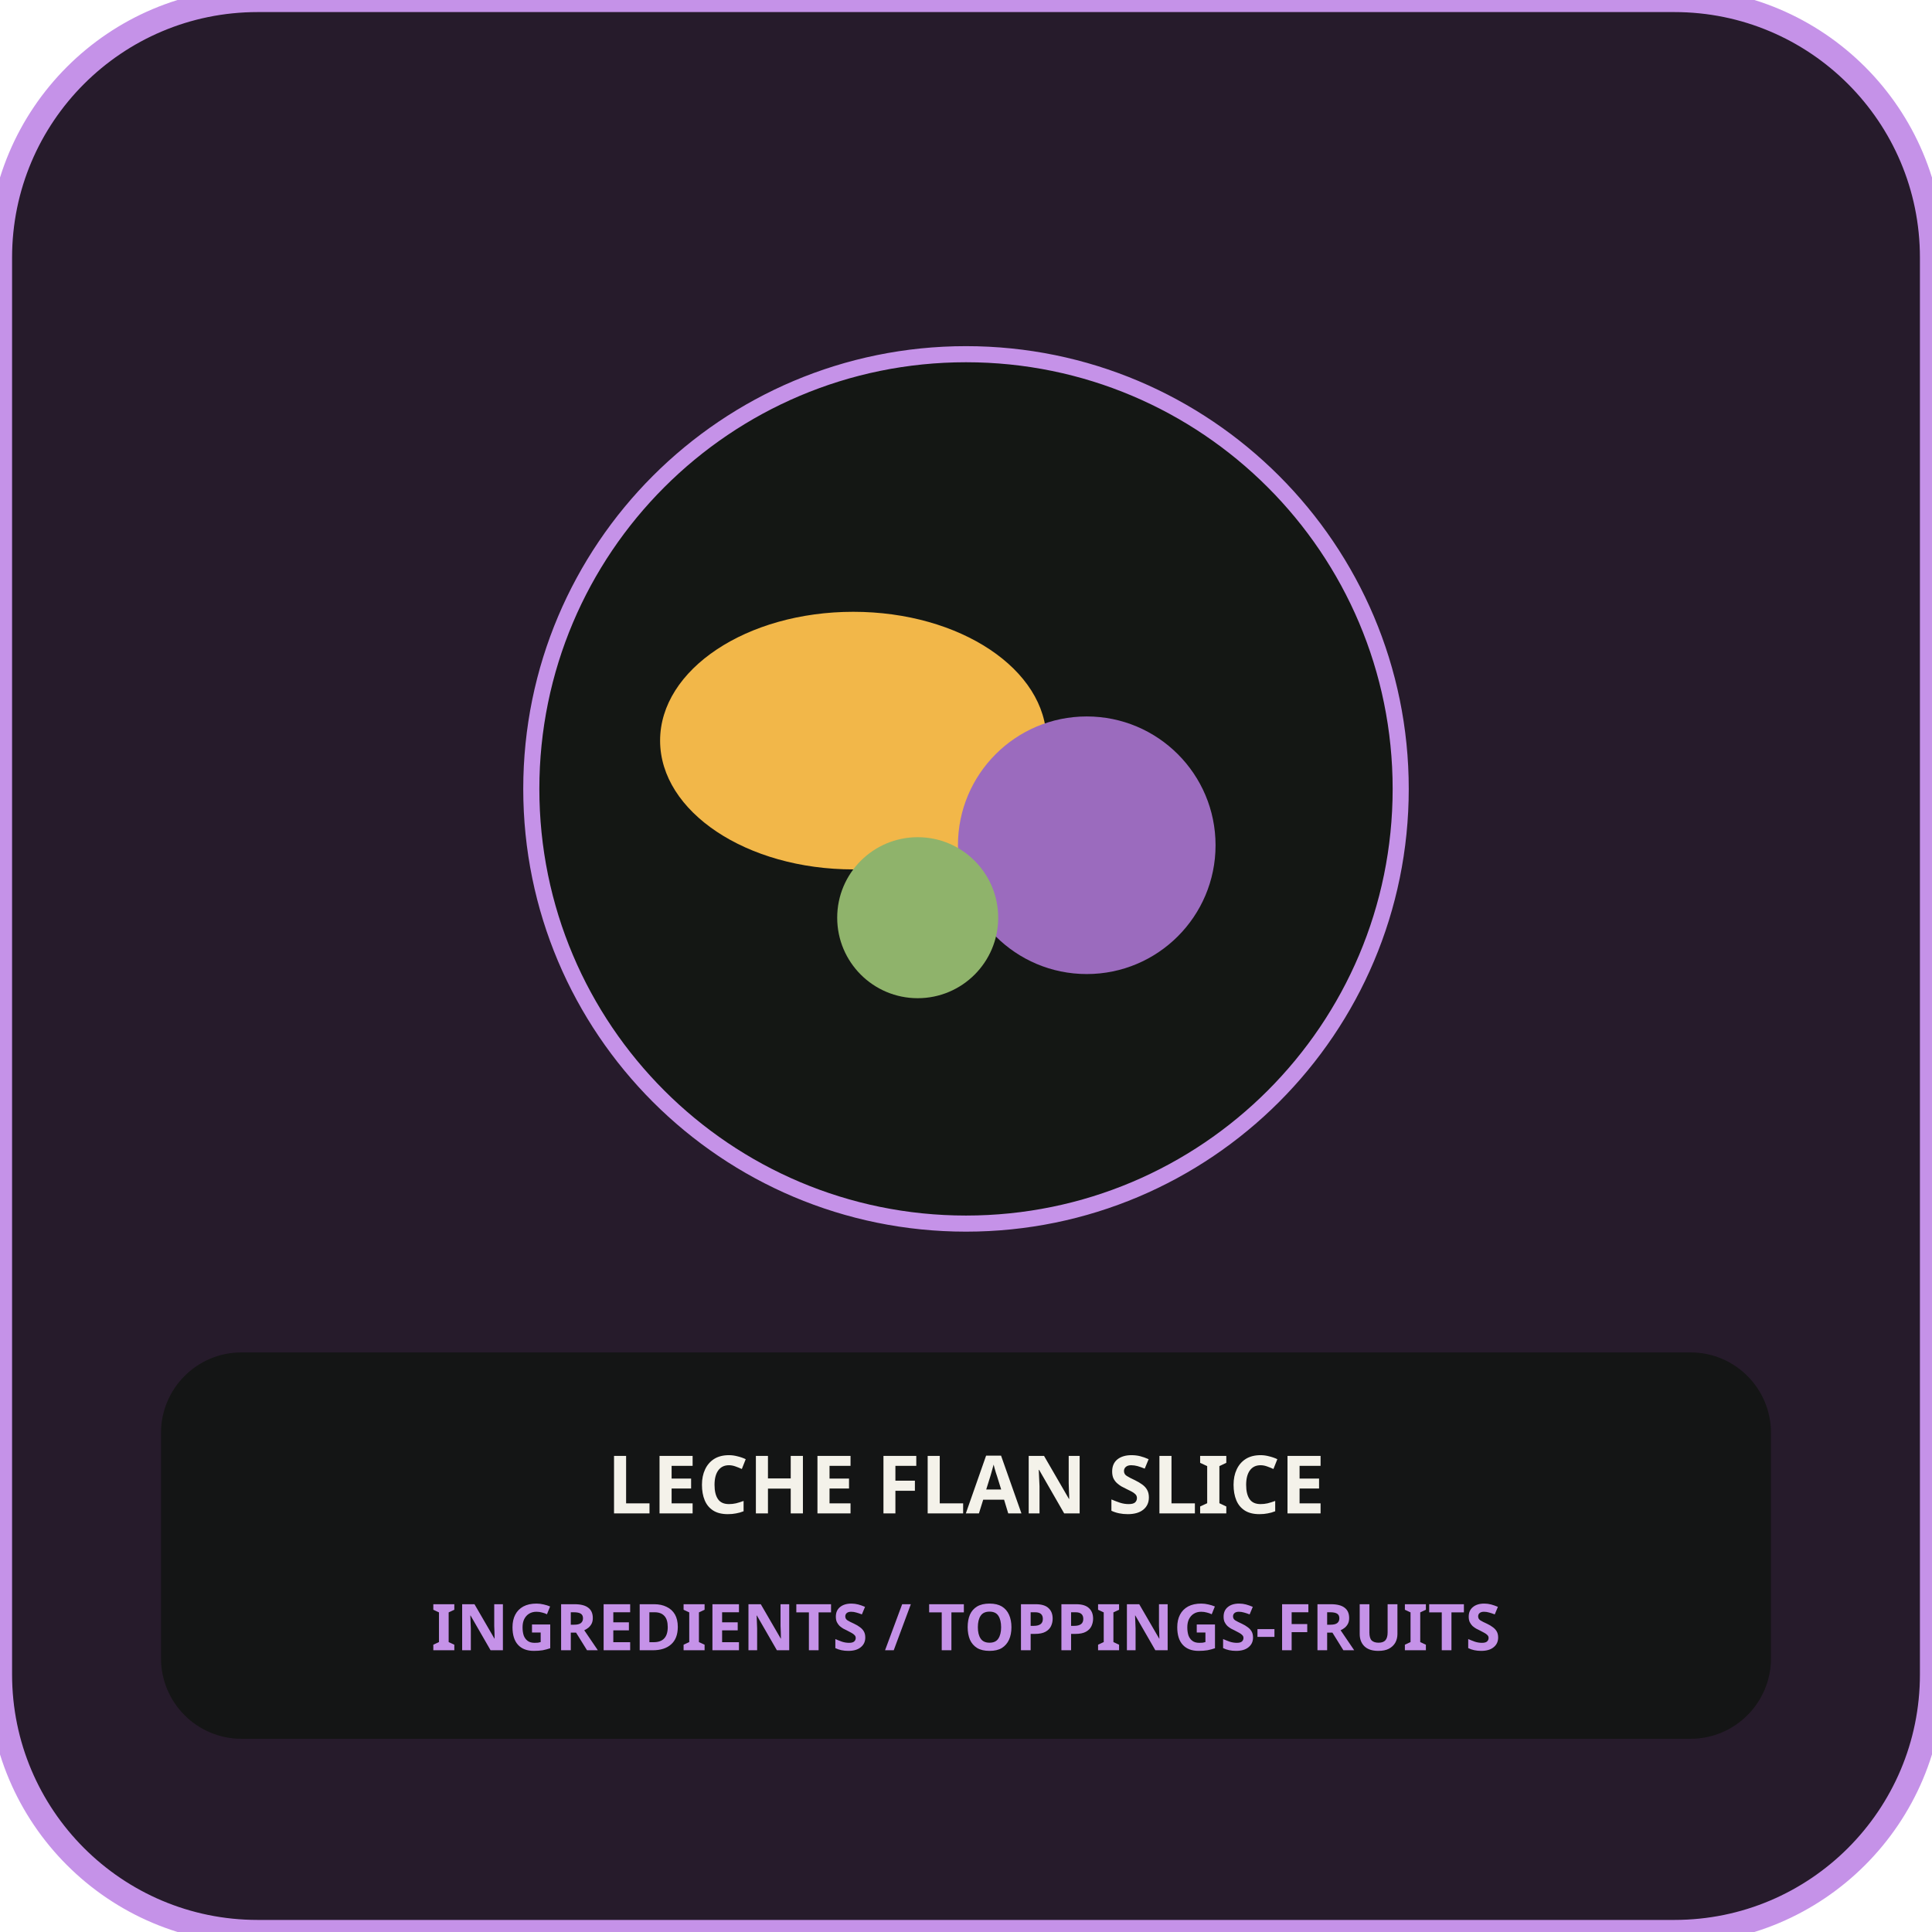
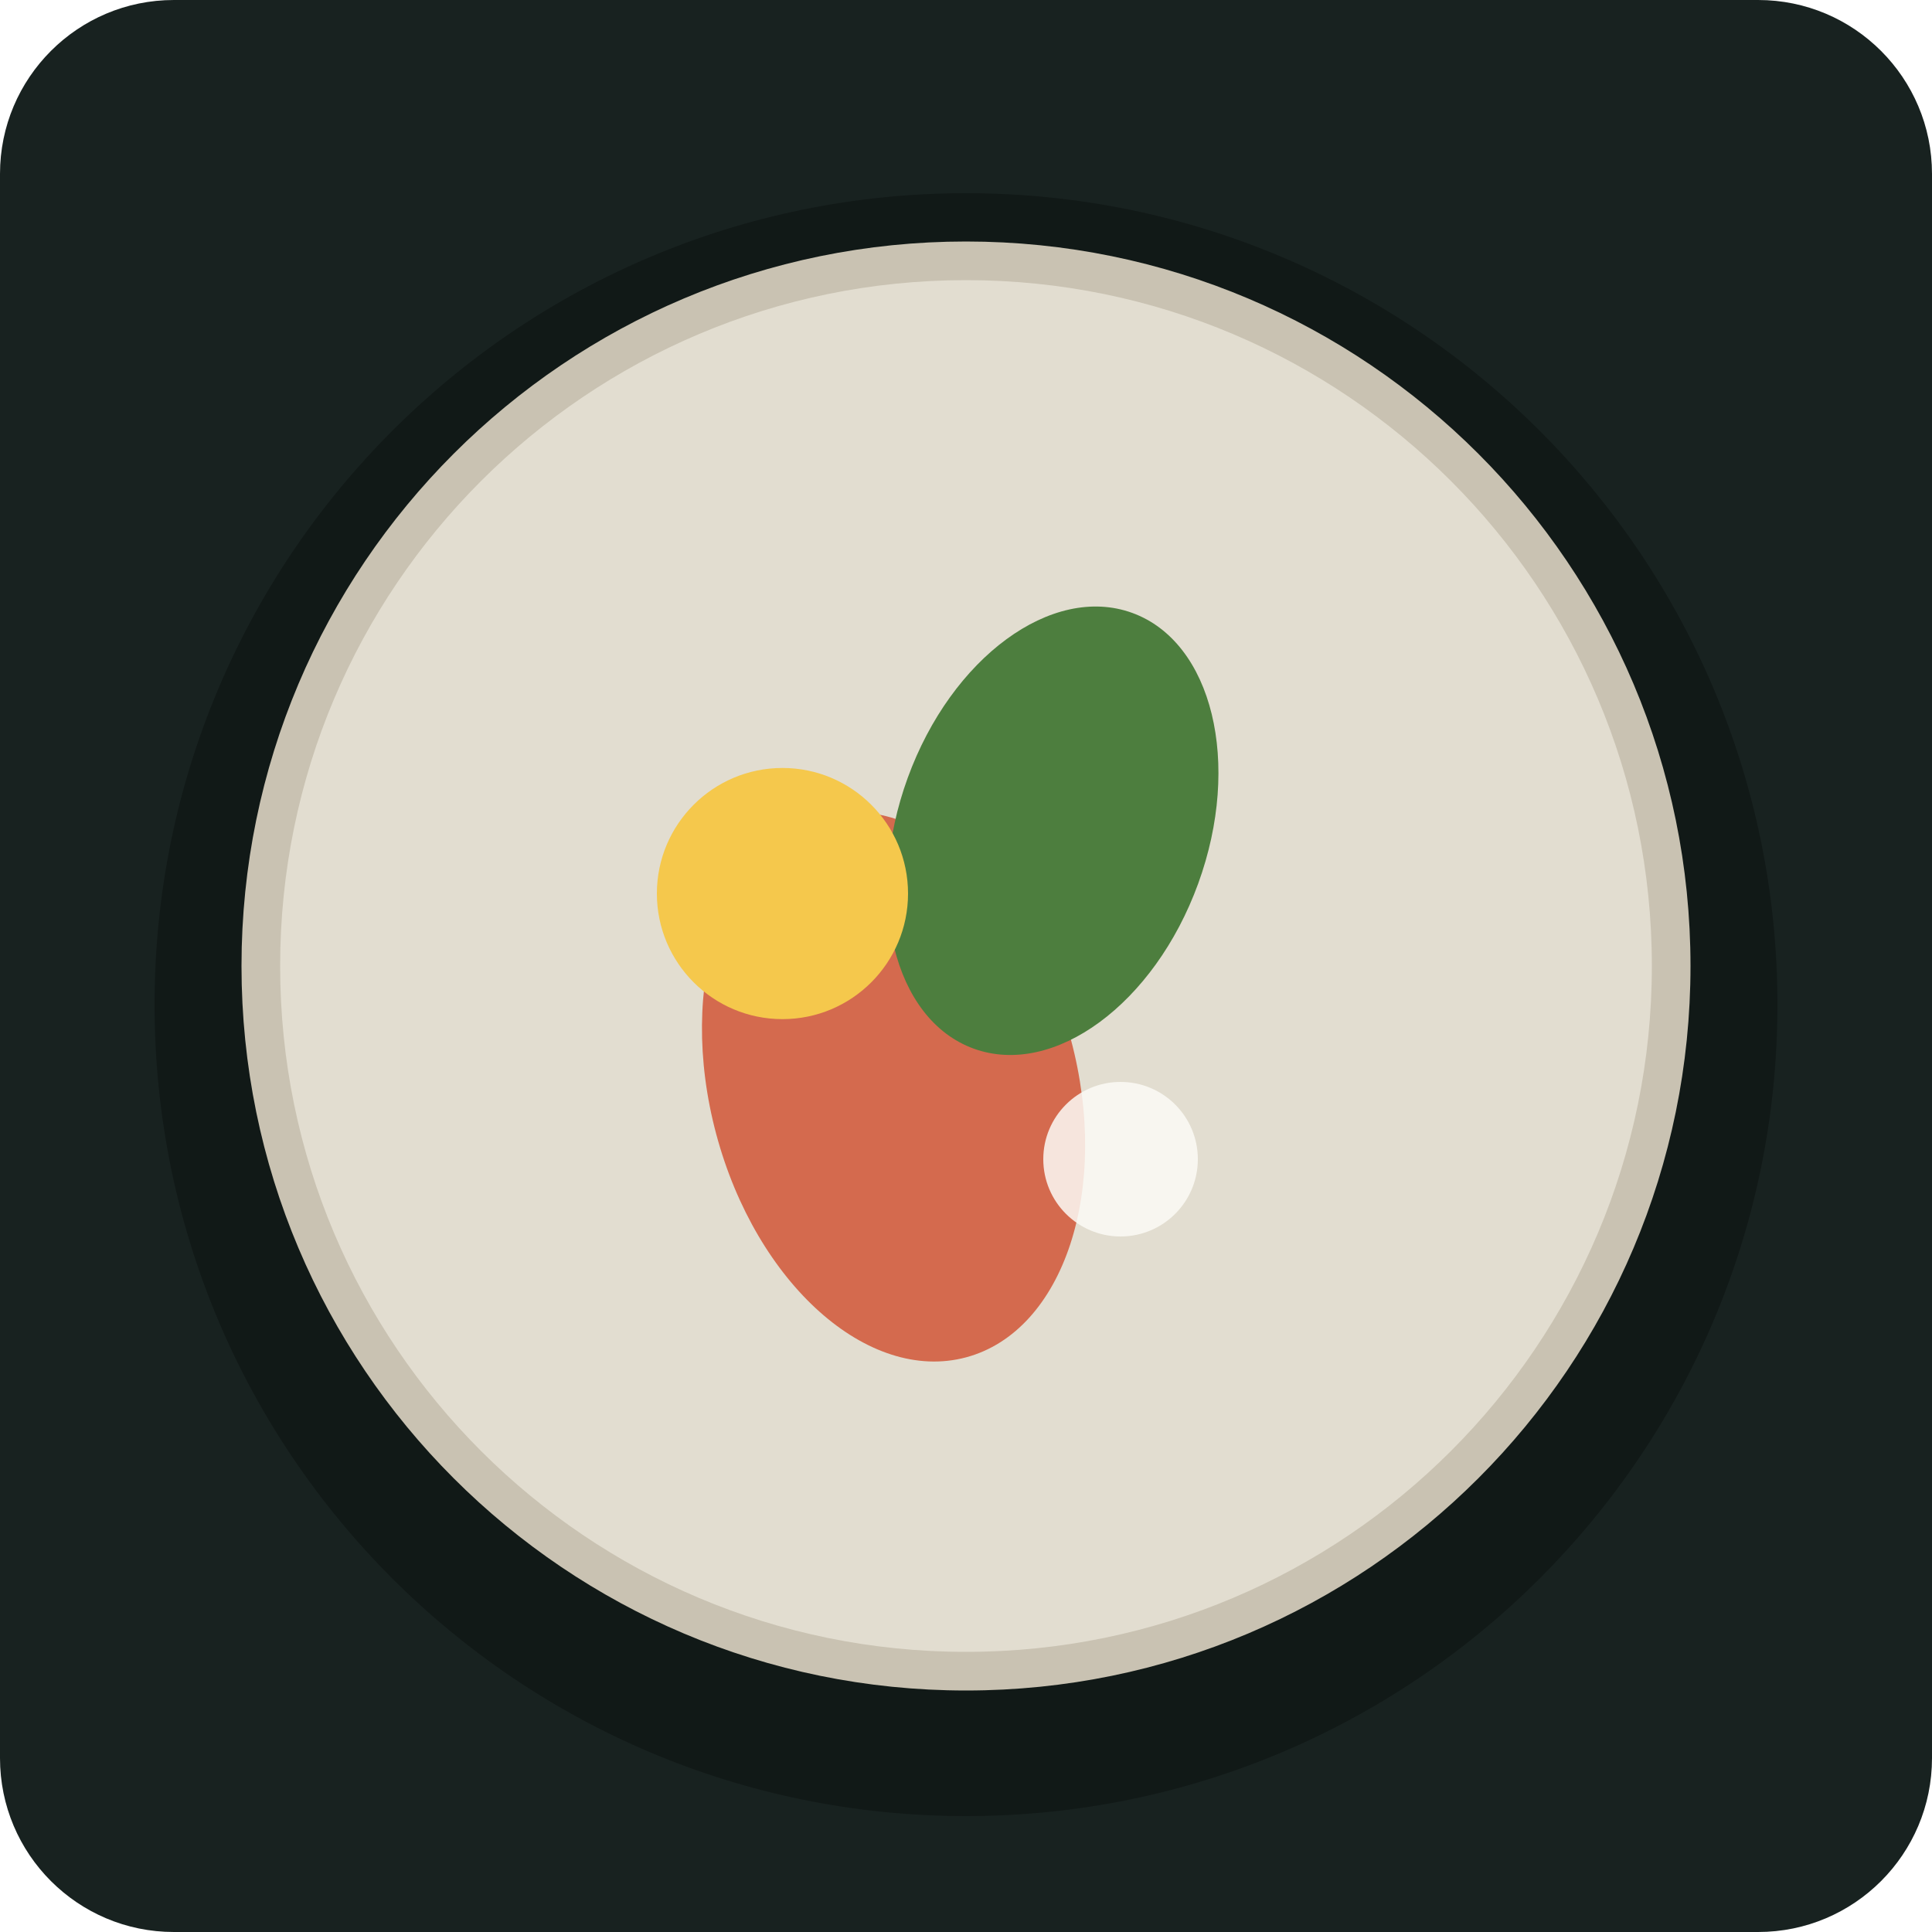
- <svg xmlns="http://www.w3.org/2000/svg" viewBox="0 0 240 240" width="240" height="240">
-   <rect width="240" height="240" rx="32" fill="#261B2B" stroke="#C592E8" stroke-width="3" />
-   <circle cx="120" cy="98" r="54" fill="#141714" stroke="#C592E8" stroke-width="2" />
-   <ellipse cx="106" cy="92" rx="24" ry="16" fill="#F2B749" />
-   <circle cx="135" cy="105" r="16" fill="#9B6BBE" />
-   <circle cx="114" cy="114" r="10" fill="#8FB36B" />
-   <rect x="20" y="168" width="200" height="48" rx="10" fill="#121412" opacity="0.88" />
-   <text x="120" y="188" text-anchor="middle" fill="#F4F2EA" font-family="sans-serif" font-size="10" font-weight="700">LECHE FLAN SLICE</text>
-   <text x="120" y="205" text-anchor="middle" fill="#C592E8" font-family="sans-serif" font-size="8" font-weight="600">INGREDIENTS / TOPPINGS-FRUITS</text>
+ <svg xmlns="http://www.w3.org/2000/svg" viewBox="0 0 400 400">
+   <rect width="400" height="400" rx="36" fill="#182220" />
+   <circle cx="200" cy="208" r="168" fill="#000000" fill-opacity="0.28" />
+   <circle cx="200" cy="200" r="146" fill="#E2DDD0" stroke="#C9C2B2" stroke-width="8" />
+   <g transform="rotate(270 200 200)">
+     <ellipse cx="175" cy="185" rx="58" ry="38" fill="#D46A4E" transform="rotate(-15 175 185)" />
+     <ellipse cx="228" cy="218" rx="48" ry="32" fill="#4D7E3E" transform="rotate(20 228 218)" />
+     <circle cx="215" cy="162" r="26" fill="#F5C84C" />
+     <circle cx="160" cy="232" r="16" fill="#FBFAF5" fill-opacity="0.85" />
+   </g>
</svg>
